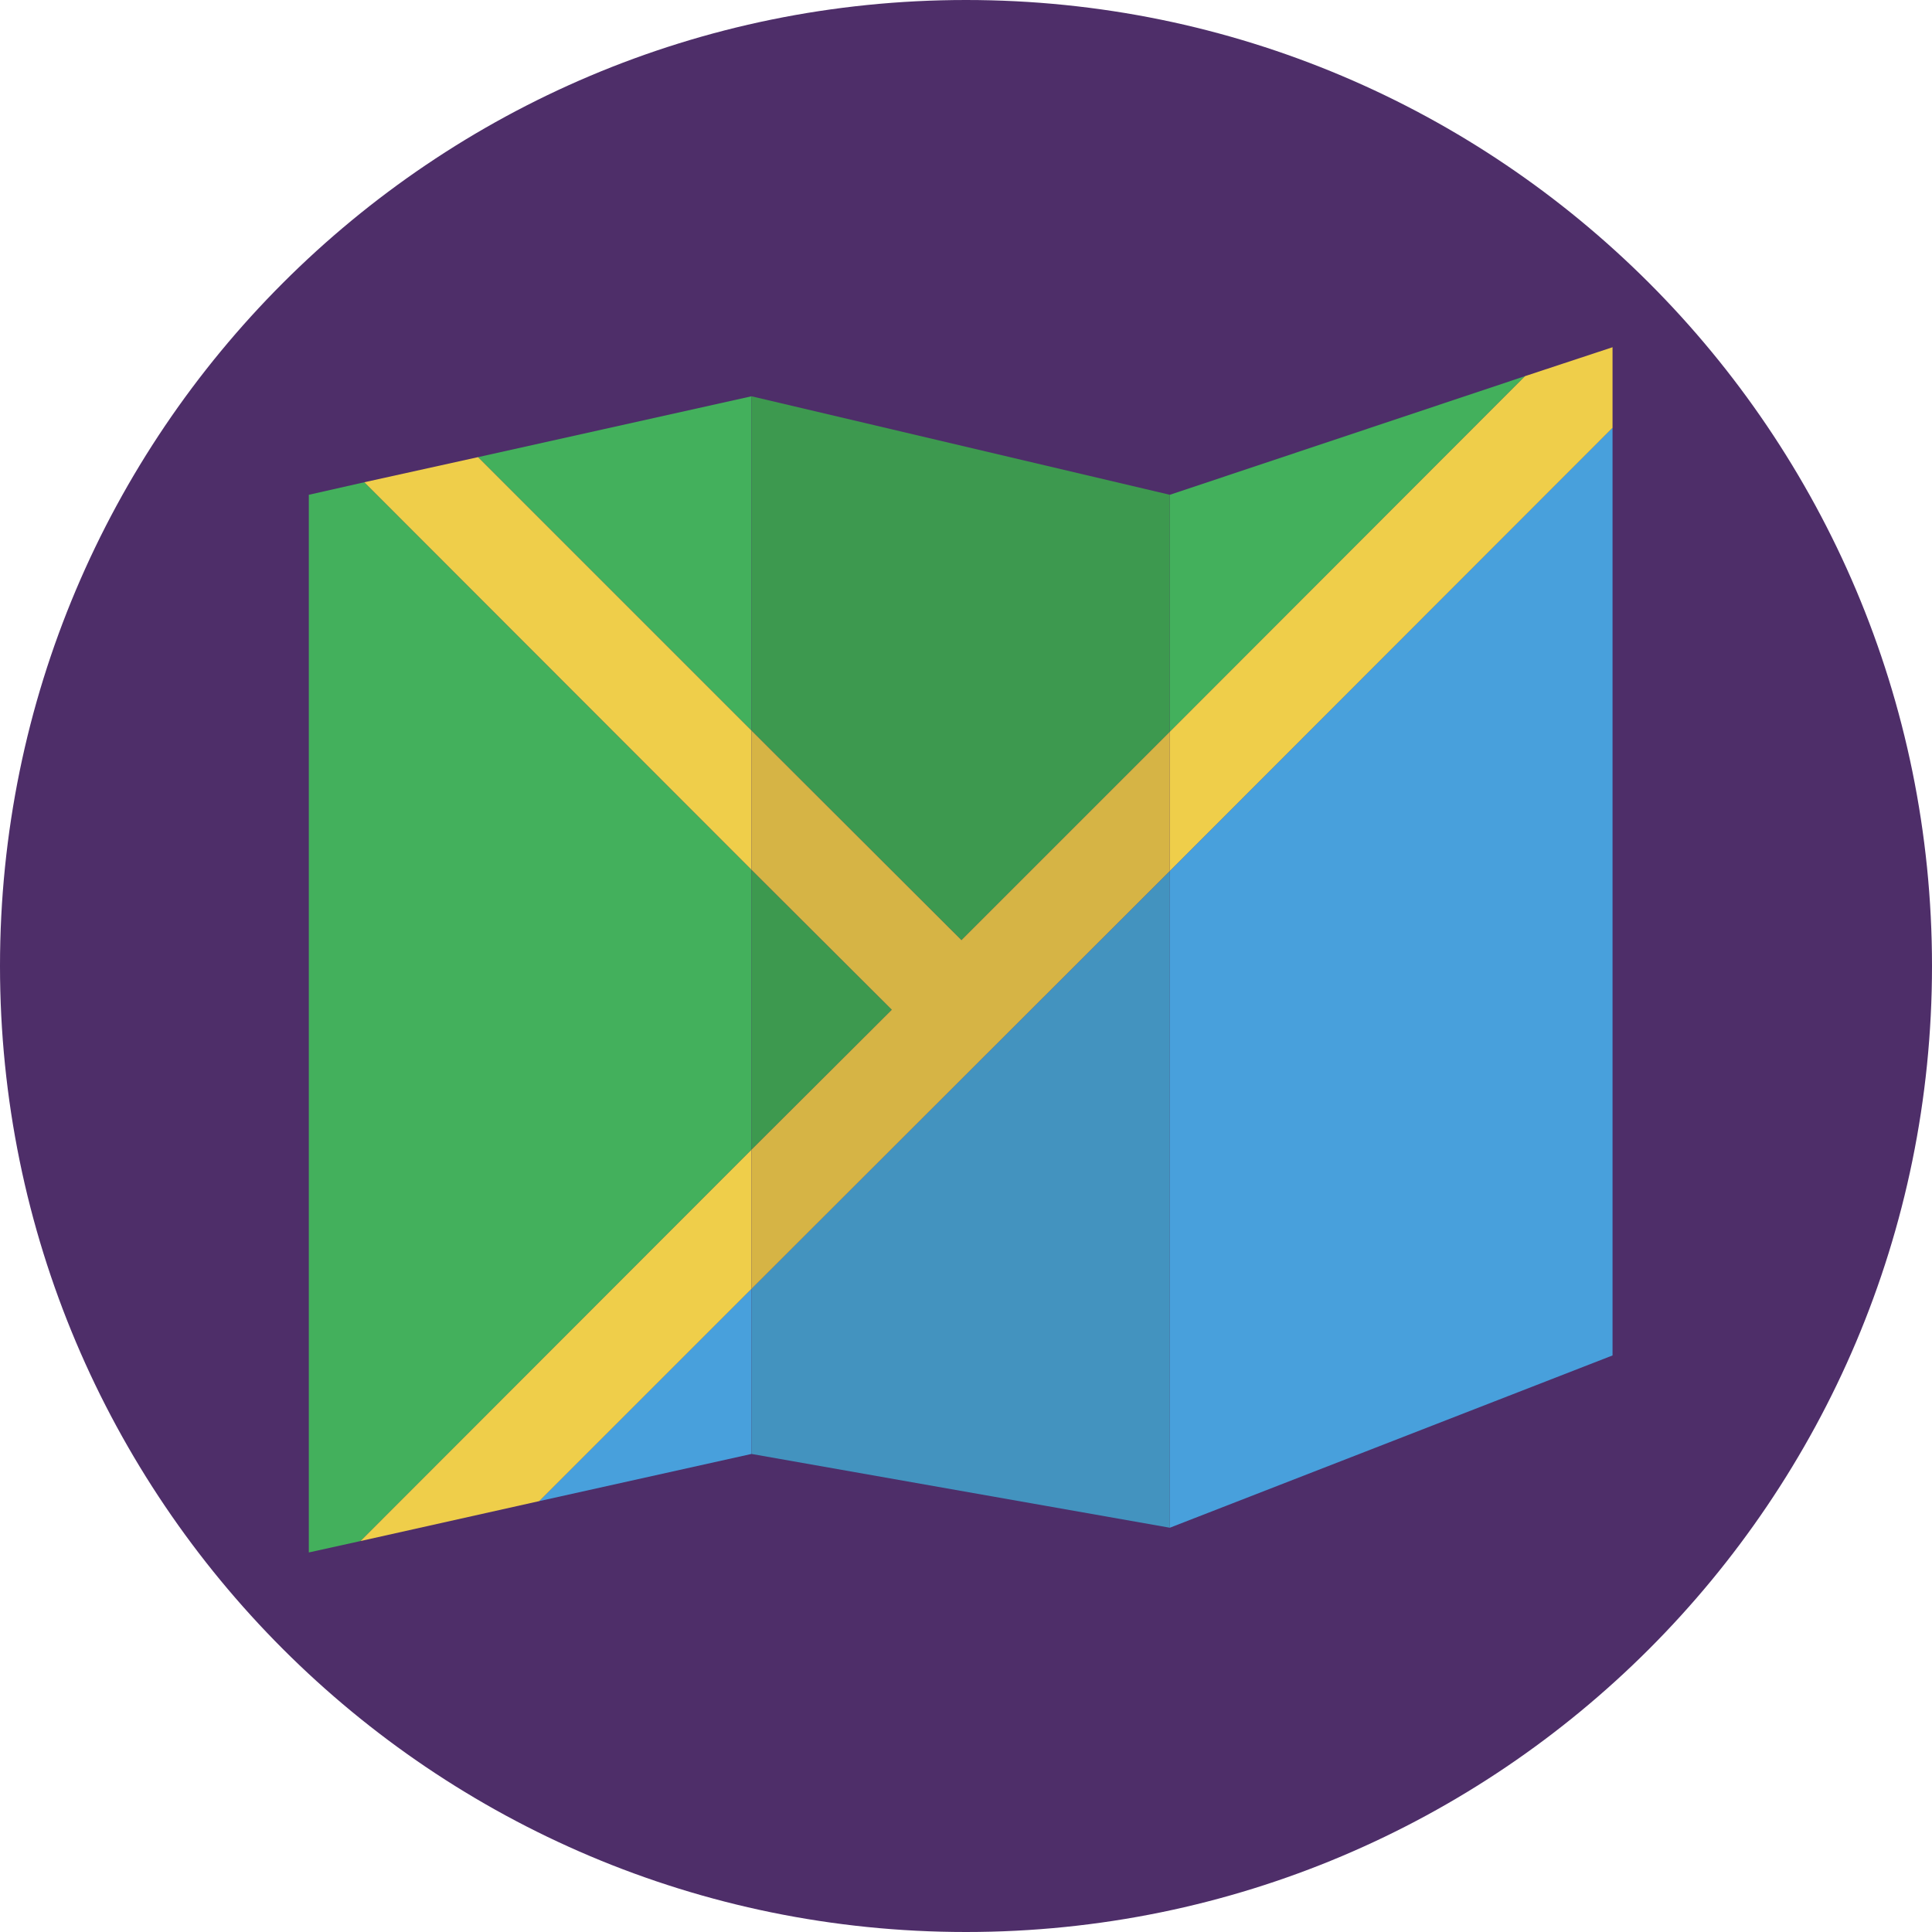
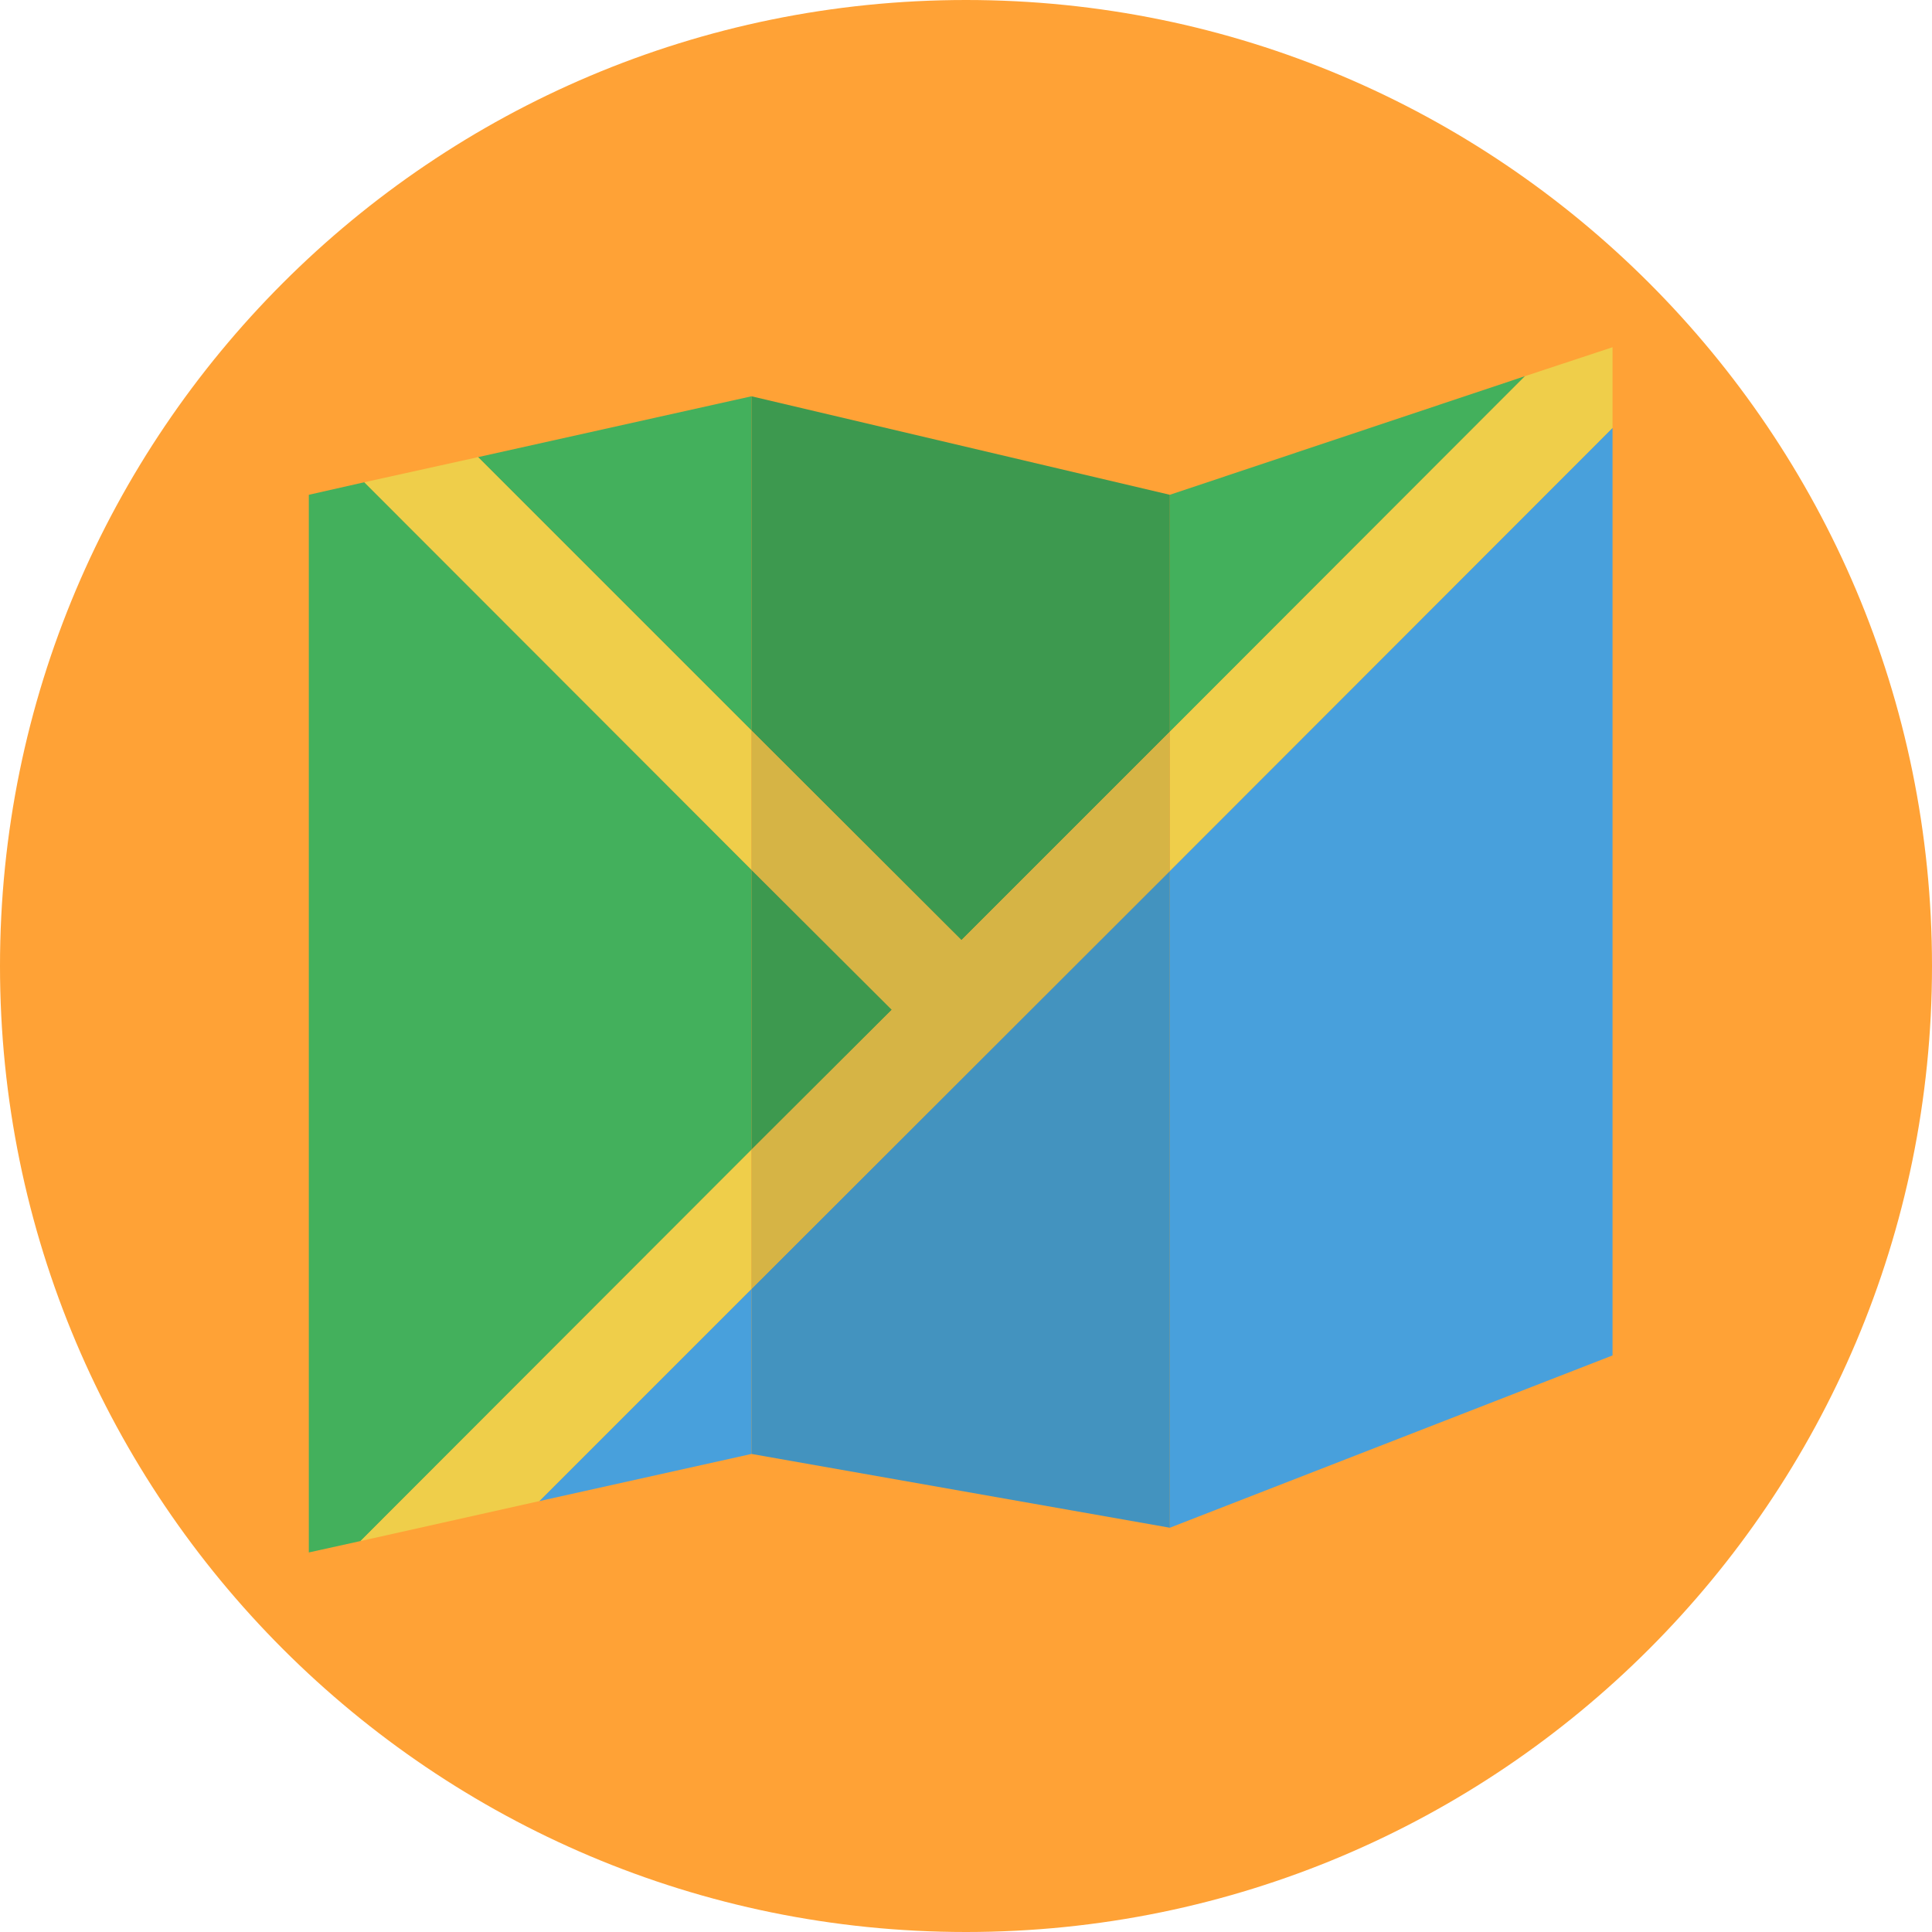
<svg xmlns="http://www.w3.org/2000/svg" version="1.1" id="Capa_1" x="0px" y="0px" viewBox="0 0 508 508" style="enable-background:new 0 0 508 508;" xml:space="preserve">
  <style type="text/css">
- 	.st0{fill:#4E2E69;}
+ 	.st0{fill:#FFA236;}
	.st1{fill:#43B05C;}
	.st2{fill:#48A0DC;}
	.st3{fill:#3D994F;}
	.st4{fill:#4393BF;}
	.st5{fill:#EFCE4A;}
	.st6{fill:#D6B445;}
</style>
  <circle class="st0" cx="254" cy="254" r="254" />
  <polygon class="st1" points="197.6,228.7 95.8,126.8 81.2,130.1 81.2,408.2 94.8,405.2 197.6,302.3 " />
  <polygon class="st2" points="141.8,394.7 197.6,382.3 197.6,338.9 " />
  <polygon class="st1" points="197.6,104.2 125.7,120.2 197.6,192.1 " />
  <polygon class="st1" points="401,98.9 307.6,130.1 307.6,192.4 " />
  <polygon class="st2" points="307.6,229 307.6,401.7 424,356.4 424,112.5 " />
  <polygon class="st3" points="252.8,247.2 307.6,192.4 307.6,130.1 197.6,104.2 197.6,192.1 " />
  <polygon class="st3" points="197.6,228.7 197.6,302.3 234.5,265.5 " />
  <polygon class="st4" points="197.6,338.9 197.6,382.3 307.6,401.7 307.6,229 " />
  <polygon class="st5" points="197.6,192.1 125.7,120.2 95.8,126.8 197.6,228.7 " />
  <polygon class="st5" points="197.6,302.3 94.8,405.2 141.8,394.7 197.6,338.9 " />
  <polygon class="st5" points="307.6,229 424,112.5 424,91.3 401,98.9 307.6,192.4 " />
  <polygon class="st6" points="252.8,247.2 197.6,192.1 197.6,228.7 234.5,265.5 197.6,302.3 197.6,338.9 307.6,229 307.6,192.4 " />
</svg>
